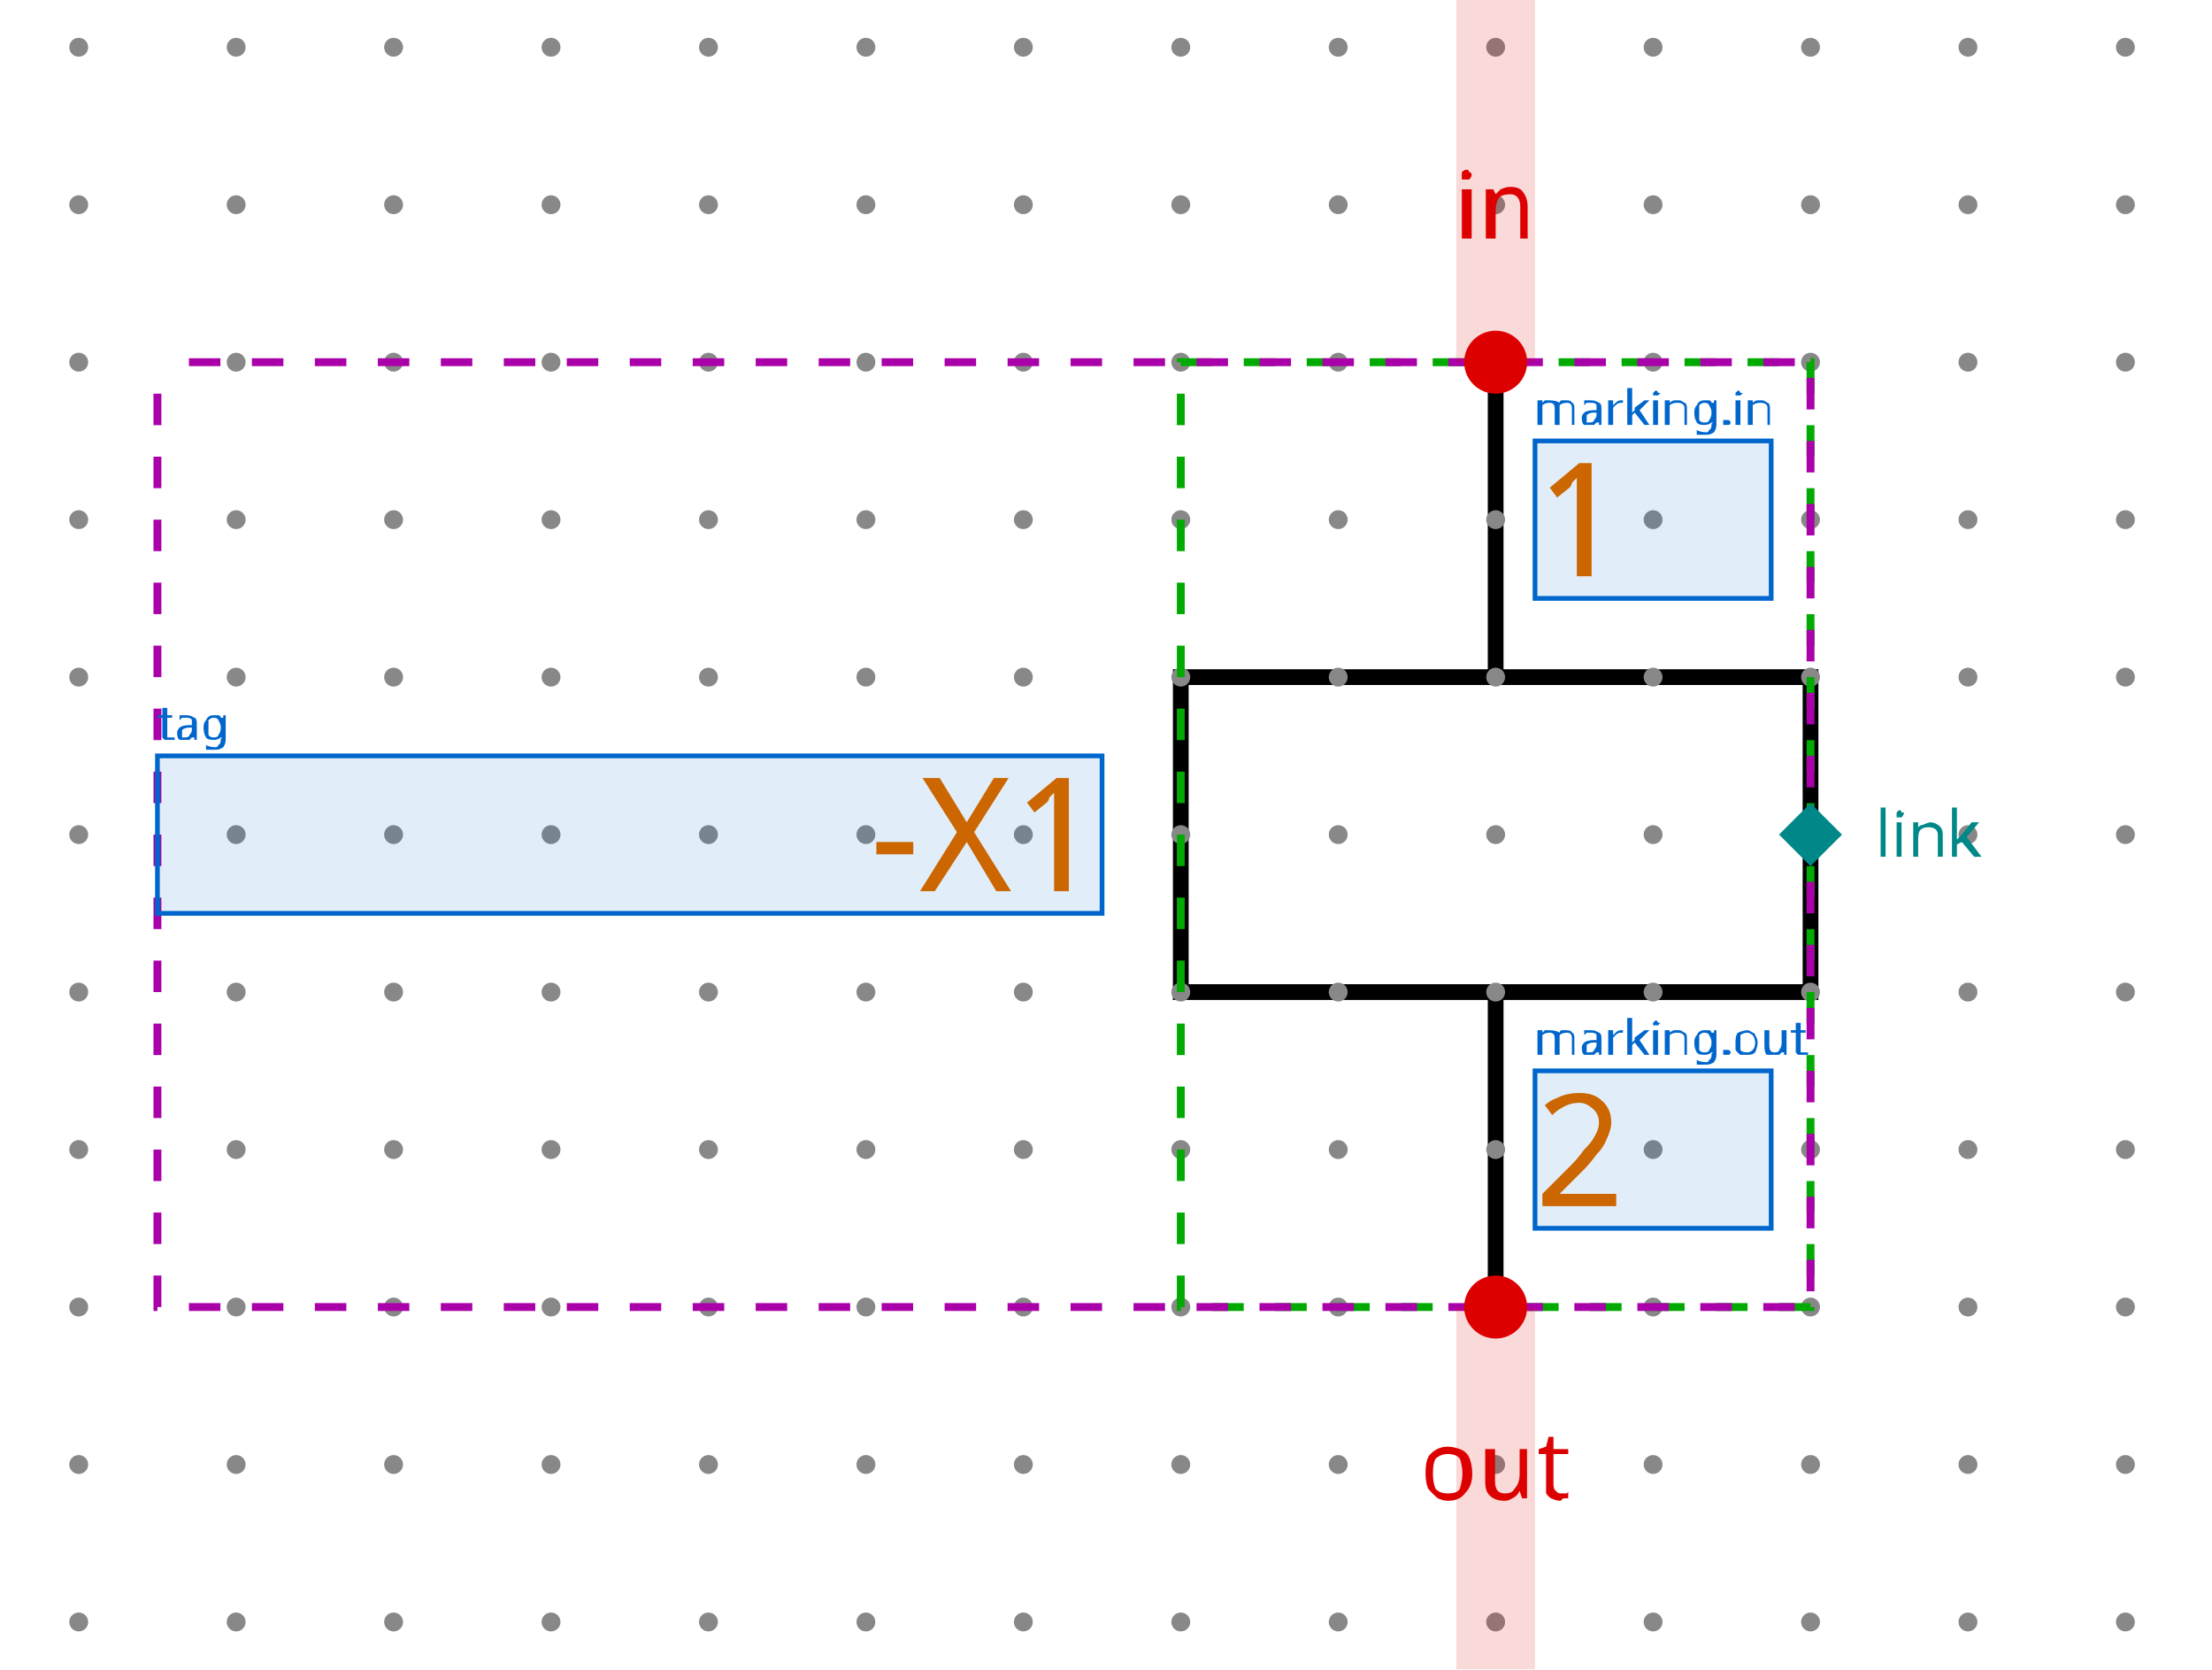
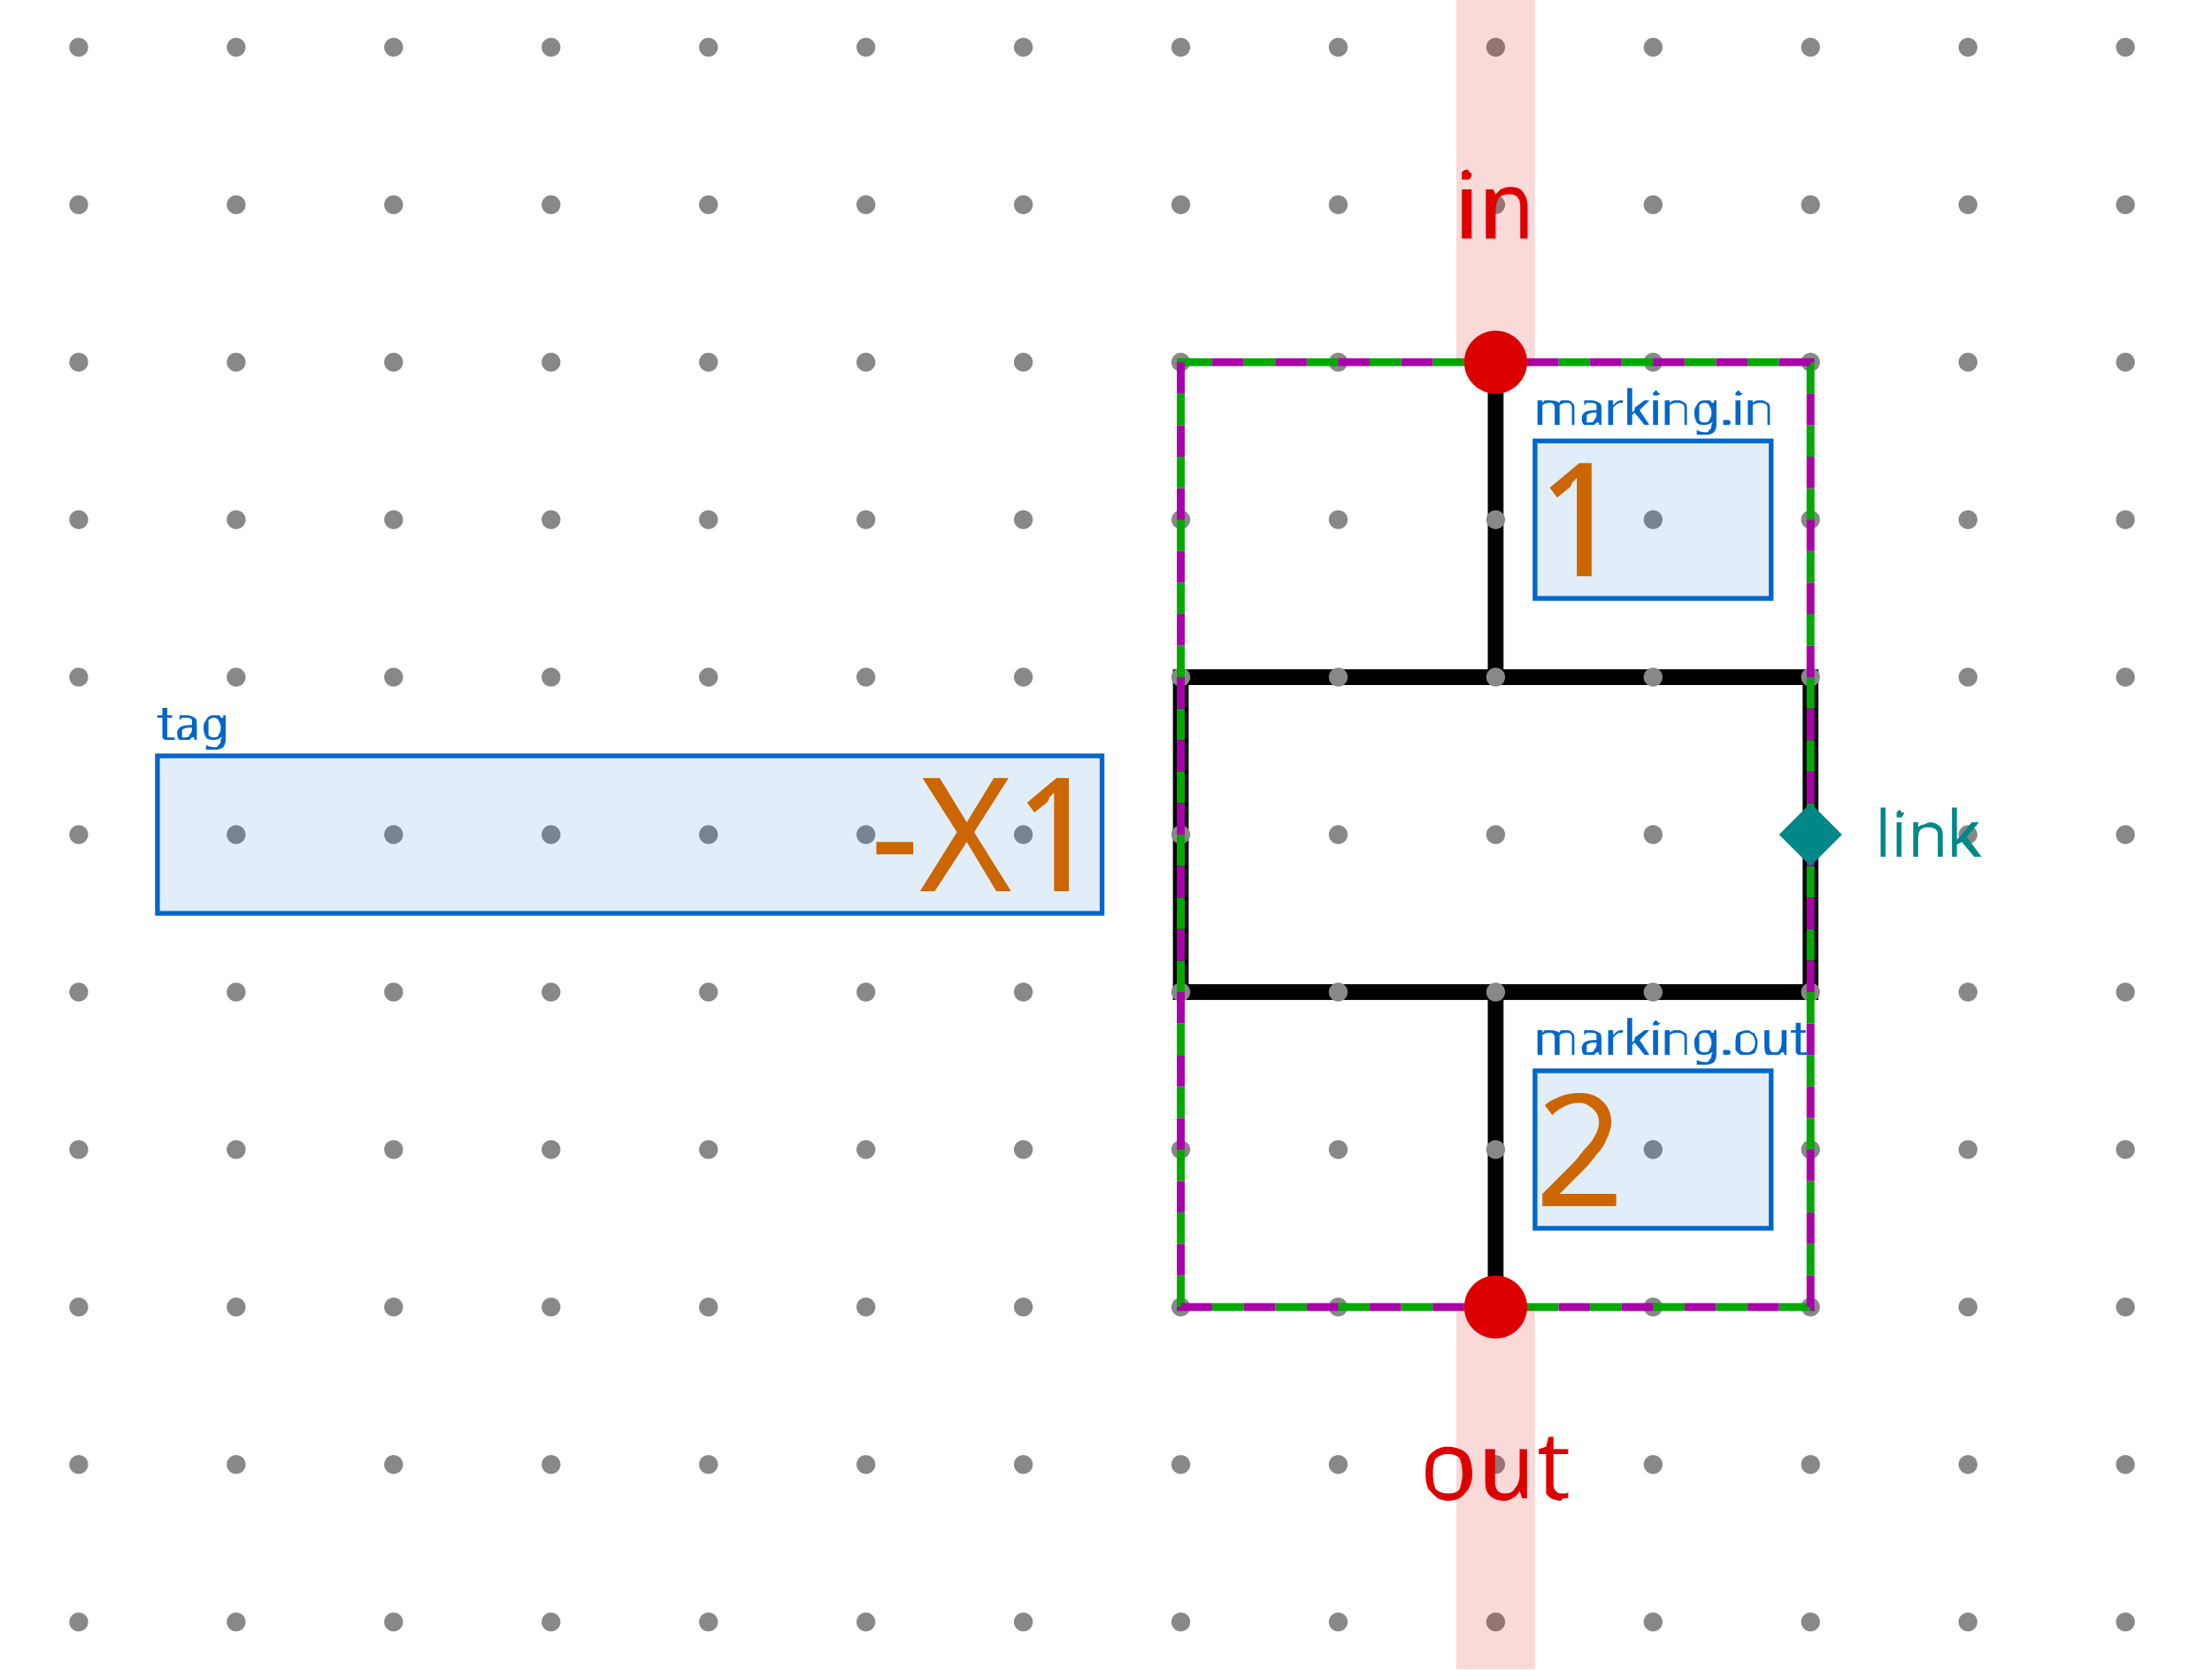
<svg xmlns="http://www.w3.org/2000/svg" width="35.125mm" height="26.5mm" viewBox="-9.5 -5.3 14.05 10.6">
  <g fill="none" stroke="#000" stroke-linecap="butt" stroke-linejoin="miter">
    <line x1="0" y1="-3" x2="0" y2="-1" stroke-width="0.1" />
    <line x1="0" y1="3" x2="0" y2="1" stroke-width="0.1" />
    <polygon points="-2,-1 2,-1 2,1 -2,1" stroke-width="0.1" />
  </g>
  <g class="annotation">
    <circle class="grid" cx="-9" cy="-5" r="0.06" fill="#888" stroke="none" />
    <circle class="grid" cx="-8" cy="-5" r="0.06" fill="#888" stroke="none" />
    <circle class="grid" cx="-7" cy="-5" r="0.06" fill="#888" stroke="none" />
    <circle class="grid" cx="-6" cy="-5" r="0.06" fill="#888" stroke="none" />
    <circle class="grid" cx="-5" cy="-5" r="0.06" fill="#888" stroke="none" />
    <circle class="grid" cx="-4" cy="-5" r="0.06" fill="#888" stroke="none" />
    <circle class="grid" cx="-3" cy="-5" r="0.06" fill="#888" stroke="none" />
    <circle class="grid" cx="-2" cy="-5" r="0.06" fill="#888" stroke="none" />
    <circle class="grid" cx="-1" cy="-5" r="0.06" fill="#888" stroke="none" />
    <circle class="grid" cx="0" cy="-5" r="0.06" fill="#888" stroke="none" />
    <circle class="grid" cx="1" cy="-5" r="0.06" fill="#888" stroke="none" />
    <circle class="grid" cx="2" cy="-5" r="0.06" fill="#888" stroke="none" />
    <circle class="grid" cx="3" cy="-5" r="0.06" fill="#888" stroke="none" />
    <circle class="grid" cx="4" cy="-5" r="0.06" fill="#888" stroke="none" />
    <circle class="grid" cx="-9" cy="-4" r="0.06" fill="#888" stroke="none" />
    <circle class="grid" cx="-8" cy="-4" r="0.06" fill="#888" stroke="none" />
    <circle class="grid" cx="-7" cy="-4" r="0.06" fill="#888" stroke="none" />
    <circle class="grid" cx="-6" cy="-4" r="0.06" fill="#888" stroke="none" />
    <circle class="grid" cx="-5" cy="-4" r="0.06" fill="#888" stroke="none" />
    <circle class="grid" cx="-4" cy="-4" r="0.06" fill="#888" stroke="none" />
    <circle class="grid" cx="-3" cy="-4" r="0.06" fill="#888" stroke="none" />
    <circle class="grid" cx="-2" cy="-4" r="0.06" fill="#888" stroke="none" />
    <circle class="grid" cx="-1" cy="-4" r="0.06" fill="#888" stroke="none" />
    <circle class="grid" cx="0" cy="-4" r="0.06" fill="#888" stroke="none" />
    <circle class="grid" cx="1" cy="-4" r="0.06" fill="#888" stroke="none" />
    <circle class="grid" cx="2" cy="-4" r="0.06" fill="#888" stroke="none" />
    <circle class="grid" cx="3" cy="-4" r="0.06" fill="#888" stroke="none" />
    <circle class="grid" cx="4" cy="-4" r="0.06" fill="#888" stroke="none" />
    <circle class="grid" cx="-9" cy="-3" r="0.06" fill="#888" stroke="none" />
    <circle class="grid" cx="-8" cy="-3" r="0.06" fill="#888" stroke="none" />
    <circle class="grid" cx="-7" cy="-3" r="0.06" fill="#888" stroke="none" />
    <circle class="grid" cx="-6" cy="-3" r="0.06" fill="#888" stroke="none" />
    <circle class="grid" cx="-5" cy="-3" r="0.06" fill="#888" stroke="none" />
    <circle class="grid" cx="-4" cy="-3" r="0.06" fill="#888" stroke="none" />
    <circle class="grid" cx="-3" cy="-3" r="0.06" fill="#888" stroke="none" />
    <circle class="grid" cx="-2" cy="-3" r="0.06" fill="#888" stroke="none" />
    <circle class="grid" cx="-1" cy="-3" r="0.06" fill="#888" stroke="none" />
    <circle class="grid" cx="0" cy="-3" r="0.06" fill="#888" stroke="none" />
    <circle class="grid" cx="1" cy="-3" r="0.06" fill="#888" stroke="none" />
    <circle class="grid" cx="2" cy="-3" r="0.06" fill="#888" stroke="none" />
    <circle class="grid" cx="3" cy="-3" r="0.06" fill="#888" stroke="none" />
    <circle class="grid" cx="4" cy="-3" r="0.06" fill="#888" stroke="none" />
    <circle class="grid" cx="-9" cy="-2" r="0.06" fill="#888" stroke="none" />
    <circle class="grid" cx="-8" cy="-2" r="0.06" fill="#888" stroke="none" />
    <circle class="grid" cx="-7" cy="-2" r="0.06" fill="#888" stroke="none" />
    <circle class="grid" cx="-6" cy="-2" r="0.06" fill="#888" stroke="none" />
    <circle class="grid" cx="-5" cy="-2" r="0.06" fill="#888" stroke="none" />
    <circle class="grid" cx="-4" cy="-2" r="0.06" fill="#888" stroke="none" />
    <circle class="grid" cx="-3" cy="-2" r="0.06" fill="#888" stroke="none" />
    <circle class="grid" cx="-2" cy="-2" r="0.06" fill="#888" stroke="none" />
    <circle class="grid" cx="-1" cy="-2" r="0.06" fill="#888" stroke="none" />
    <circle class="grid" cx="0" cy="-2" r="0.06" fill="#888" stroke="none" />
    <circle class="grid" cx="1" cy="-2" r="0.06" fill="#888" stroke="none" />
    <circle class="grid" cx="2" cy="-2" r="0.06" fill="#888" stroke="none" />
    <circle class="grid" cx="3" cy="-2" r="0.06" fill="#888" stroke="none" />
    <circle class="grid" cx="4" cy="-2" r="0.06" fill="#888" stroke="none" />
    <circle class="grid" cx="-9" cy="-1" r="0.06" fill="#888" stroke="none" />
    <circle class="grid" cx="-8" cy="-1" r="0.06" fill="#888" stroke="none" />
    <circle class="grid" cx="-7" cy="-1" r="0.06" fill="#888" stroke="none" />
    <circle class="grid" cx="-6" cy="-1" r="0.06" fill="#888" stroke="none" />
    <circle class="grid" cx="-5" cy="-1" r="0.06" fill="#888" stroke="none" />
    <circle class="grid" cx="-4" cy="-1" r="0.06" fill="#888" stroke="none" />
    <circle class="grid" cx="-3" cy="-1" r="0.06" fill="#888" stroke="none" />
    <circle class="grid" cx="-2" cy="-1" r="0.06" fill="#888" stroke="none" />
    <circle class="grid" cx="-1" cy="-1" r="0.06" fill="#888" stroke="none" />
    <circle class="grid" cx="0" cy="-1" r="0.06" fill="#888" stroke="none" />
    <circle class="grid" cx="1" cy="-1" r="0.06" fill="#888" stroke="none" />
    <circle class="grid" cx="2" cy="-1" r="0.06" fill="#888" stroke="none" />
    <circle class="grid" cx="3" cy="-1" r="0.06" fill="#888" stroke="none" />
    <circle class="grid" cx="4" cy="-1" r="0.06" fill="#888" stroke="none" />
    <circle class="grid" cx="-9" cy="0" r="0.06" fill="#888" stroke="none" />
    <circle class="grid" cx="-8" cy="0" r="0.06" fill="#888" stroke="none" />
    <circle class="grid" cx="-7" cy="0" r="0.06" fill="#888" stroke="none" />
    <circle class="grid" cx="-6" cy="0" r="0.06" fill="#888" stroke="none" />
    <circle class="grid" cx="-5" cy="0" r="0.06" fill="#888" stroke="none" />
    <circle class="grid" cx="-4" cy="0" r="0.06" fill="#888" stroke="none" />
    <circle class="grid" cx="-3" cy="0" r="0.06" fill="#888" stroke="none" />
    <circle class="grid" cx="-2" cy="0" r="0.06" fill="#888" stroke="none" />
    <circle class="grid" cx="-1" cy="0" r="0.06" fill="#888" stroke="none" />
    <circle class="grid" cx="0" cy="0" r="0.06" fill="#888" stroke="none" />
    <circle class="grid" cx="1" cy="0" r="0.06" fill="#888" stroke="none" />
    <circle class="grid" cx="2" cy="0" r="0.06" fill="#888" stroke="none" />
    <circle class="grid" cx="3" cy="0" r="0.06" fill="#888" stroke="none" />
    <circle class="grid" cx="4" cy="0" r="0.06" fill="#888" stroke="none" />
    <circle class="grid" cx="-9" cy="1" r="0.06" fill="#888" stroke="none" />
    <circle class="grid" cx="-8" cy="1" r="0.06" fill="#888" stroke="none" />
    <circle class="grid" cx="-7" cy="1" r="0.06" fill="#888" stroke="none" />
    <circle class="grid" cx="-6" cy="1" r="0.06" fill="#888" stroke="none" />
    <circle class="grid" cx="-5" cy="1" r="0.06" fill="#888" stroke="none" />
    <circle class="grid" cx="-4" cy="1" r="0.06" fill="#888" stroke="none" />
    <circle class="grid" cx="-3" cy="1" r="0.06" fill="#888" stroke="none" />
    <circle class="grid" cx="-2" cy="1" r="0.06" fill="#888" stroke="none" />
    <circle class="grid" cx="-1" cy="1" r="0.06" fill="#888" stroke="none" />
    <circle class="grid" cx="0" cy="1" r="0.06" fill="#888" stroke="none" />
    <circle class="grid" cx="1" cy="1" r="0.06" fill="#888" stroke="none" />
    <circle class="grid" cx="2" cy="1" r="0.06" fill="#888" stroke="none" />
    <circle class="grid" cx="3" cy="1" r="0.06" fill="#888" stroke="none" />
    <circle class="grid" cx="4" cy="1" r="0.06" fill="#888" stroke="none" />
    <circle class="grid" cx="-9" cy="2" r="0.06" fill="#888" stroke="none" />
    <circle class="grid" cx="-8" cy="2" r="0.06" fill="#888" stroke="none" />
    <circle class="grid" cx="-7" cy="2" r="0.06" fill="#888" stroke="none" />
    <circle class="grid" cx="-6" cy="2" r="0.06" fill="#888" stroke="none" />
    <circle class="grid" cx="-5" cy="2" r="0.06" fill="#888" stroke="none" />
    <circle class="grid" cx="-4" cy="2" r="0.06" fill="#888" stroke="none" />
    <circle class="grid" cx="-3" cy="2" r="0.06" fill="#888" stroke="none" />
    <circle class="grid" cx="-2" cy="2" r="0.06" fill="#888" stroke="none" />
    <circle class="grid" cx="-1" cy="2" r="0.06" fill="#888" stroke="none" />
    <circle class="grid" cx="0" cy="2" r="0.06" fill="#888" stroke="none" />
    <circle class="grid" cx="1" cy="2" r="0.06" fill="#888" stroke="none" />
    <circle class="grid" cx="2" cy="2" r="0.06" fill="#888" stroke="none" />
    <circle class="grid" cx="3" cy="2" r="0.06" fill="#888" stroke="none" />
    <circle class="grid" cx="4" cy="2" r="0.06" fill="#888" stroke="none" />
    <circle class="grid" cx="-9" cy="3" r="0.06" fill="#888" stroke="none" />
    <circle class="grid" cx="-8" cy="3" r="0.06" fill="#888" stroke="none" />
    <circle class="grid" cx="-7" cy="3" r="0.06" fill="#888" stroke="none" />
    <circle class="grid" cx="-6" cy="3" r="0.06" fill="#888" stroke="none" />
    <circle class="grid" cx="-5" cy="3" r="0.06" fill="#888" stroke="none" />
    <circle class="grid" cx="-4" cy="3" r="0.06" fill="#888" stroke="none" />
    <circle class="grid" cx="-3" cy="3" r="0.06" fill="#888" stroke="none" />
    <circle class="grid" cx="-2" cy="3" r="0.06" fill="#888" stroke="none" />
    <circle class="grid" cx="-1" cy="3" r="0.06" fill="#888" stroke="none" />
    <circle class="grid" cx="0" cy="3" r="0.06" fill="#888" stroke="none" />
    <circle class="grid" cx="1" cy="3" r="0.06" fill="#888" stroke="none" />
    <circle class="grid" cx="2" cy="3" r="0.06" fill="#888" stroke="none" />
    <circle class="grid" cx="3" cy="3" r="0.06" fill="#888" stroke="none" />
    <circle class="grid" cx="4" cy="3" r="0.06" fill="#888" stroke="none" />
    <circle class="grid" cx="-9" cy="4" r="0.06" fill="#888" stroke="none" />
    <circle class="grid" cx="-8" cy="4" r="0.06" fill="#888" stroke="none" />
    <circle class="grid" cx="-7" cy="4" r="0.06" fill="#888" stroke="none" />
    <circle class="grid" cx="-6" cy="4" r="0.06" fill="#888" stroke="none" />
    <circle class="grid" cx="-5" cy="4" r="0.06" fill="#888" stroke="none" />
    <circle class="grid" cx="-4" cy="4" r="0.06" fill="#888" stroke="none" />
    <circle class="grid" cx="-3" cy="4" r="0.06" fill="#888" stroke="none" />
    <circle class="grid" cx="-2" cy="4" r="0.06" fill="#888" stroke="none" />
    <circle class="grid" cx="-1" cy="4" r="0.06" fill="#888" stroke="none" />
    <circle class="grid" cx="0" cy="4" r="0.06" fill="#888" stroke="none" />
    <circle class="grid" cx="1" cy="4" r="0.06" fill="#888" stroke="none" />
    <circle class="grid" cx="2" cy="4" r="0.06" fill="#888" stroke="none" />
    <circle class="grid" cx="3" cy="4" r="0.06" fill="#888" stroke="none" />
    <circle class="grid" cx="4" cy="4" r="0.06" fill="#888" stroke="none" />
    <circle class="grid" cx="-9" cy="5" r="0.06" fill="#888" stroke="none" />
    <circle class="grid" cx="-8" cy="5" r="0.06" fill="#888" stroke="none" />
    <circle class="grid" cx="-7" cy="5" r="0.06" fill="#888" stroke="none" />
    <circle class="grid" cx="-6" cy="5" r="0.06" fill="#888" stroke="none" />
    <circle class="grid" cx="-5" cy="5" r="0.06" fill="#888" stroke="none" />
    <circle class="grid" cx="-4" cy="5" r="0.06" fill="#888" stroke="none" />
    <circle class="grid" cx="-3" cy="5" r="0.06" fill="#888" stroke="none" />
    <circle class="grid" cx="-2" cy="5" r="0.06" fill="#888" stroke="none" />
    <circle class="grid" cx="-1" cy="5" r="0.06" fill="#888" stroke="none" />
    <circle class="grid" cx="0" cy="5" r="0.06" fill="#888" stroke="none" />
    <circle class="grid" cx="1" cy="5" r="0.06" fill="#888" stroke="none" />
    <circle class="grid" cx="2" cy="5" r="0.06" fill="#888" stroke="none" />
    <circle class="grid" cx="3" cy="5" r="0.06" fill="#888" stroke="none" />
    <circle class="grid" cx="4" cy="5" r="0.06" fill="#888" stroke="none" />
    <rect class="body-box" x="-2" y="-3" width="4" height="6" fill="none" stroke="#0a0" stroke-width="0.05" stroke-dasharray="0.2 0.2" />
-     <rect class="keepout-box" x="-8.5" y="-3" width="10.5" height="6" fill="none" stroke="#a0a" stroke-width="0.05" stroke-dasharray="0.2 0.2" stroke-dashoffset="0.2" />
+     <rect class="keepout-box" x="-2" y="-3" width="4" height="6" fill="none" stroke="#a0a" stroke-width="0.05" stroke-dasharray="0.2 0.2" stroke-dashoffset="0.2" />
    <rect class="slot-box" x="0.25" y="-2.5" width="1.5" height="1" fill="#06c" fill-opacity="0.12" stroke="#06c" stroke-width="0.03" />
    <text class="slot-id" x="0.25" y="-2.6" font-size="0.3" text-anchor="start" fill="#06c" stroke="none" font-family="sans-serif">marking.in</text>
    <rect class="slot-box" x="0.25" y="1.5" width="1.5" height="1" fill="#06c" fill-opacity="0.12" stroke="#06c" stroke-width="0.03" />
    <text class="slot-id" x="0.25" y="1.4" font-size="0.3" text-anchor="start" fill="#06c" stroke="none" font-family="sans-serif">marking.out</text>
    <rect class="slot-box" x="-8.5" y="-0.5" width="6" height="1" fill="#06c" fill-opacity="0.12" stroke="#06c" stroke-width="0.03" />
    <text class="slot-id" x="-8.5" y="-0.6" font-size="0.3" text-anchor="start" fill="#06c" stroke="none" font-family="sans-serif">tag</text>
    <path class="anchor" d="M 1.8 0 L 2 -0.2 L 2.2 0 L 2 0.2 Z" fill="#088" stroke="none" />
    <text class="anchor-id" x="2.75" y="0.144" font-size="0.4" text-anchor="middle" fill="#088" stroke="none" font-family="sans-serif">link</text>
    <rect class="lane" x="-0.25" y="-5.3" width="0.5" height="2.3" fill="#d00" fill-opacity="0.15" stroke="none" />
    <rect class="lane" x="-0.25" y="3" width="0.5" height="2.3" fill="#d00" fill-opacity="0.15" stroke="none" />
    <circle class="port" cx="0" cy="-3" r="0.2" fill="#d00" stroke="none" />
    <text class="port-id" x="0" y="-3.784" font-size="0.6" text-anchor="middle" fill="#d00" stroke="none" font-family="sans-serif">in</text>
    <circle class="port" cx="0" cy="3" r="0.2" fill="#d00" stroke="none" />
    <text class="port-id" x="0" y="4.216" font-size="0.6" text-anchor="middle" fill="#d00" stroke="none" font-family="sans-serif">out</text>
  </g>
  <g class="samples">
    <text class="sample-text" x="0.25" y="-1.64" font-size="1" text-anchor="start" fill="#c60" stroke="none" font-family="sans-serif">1</text>
    <text class="sample-text" x="0.25" y="2.36" font-size="1" text-anchor="start" fill="#c60" stroke="none" font-family="sans-serif">2</text>
    <text class="sample-text" x="-2.5" y="0.36" font-size="1" text-anchor="end" fill="#c60" stroke="none" font-family="sans-serif">-X1</text>
  </g>
</svg>
